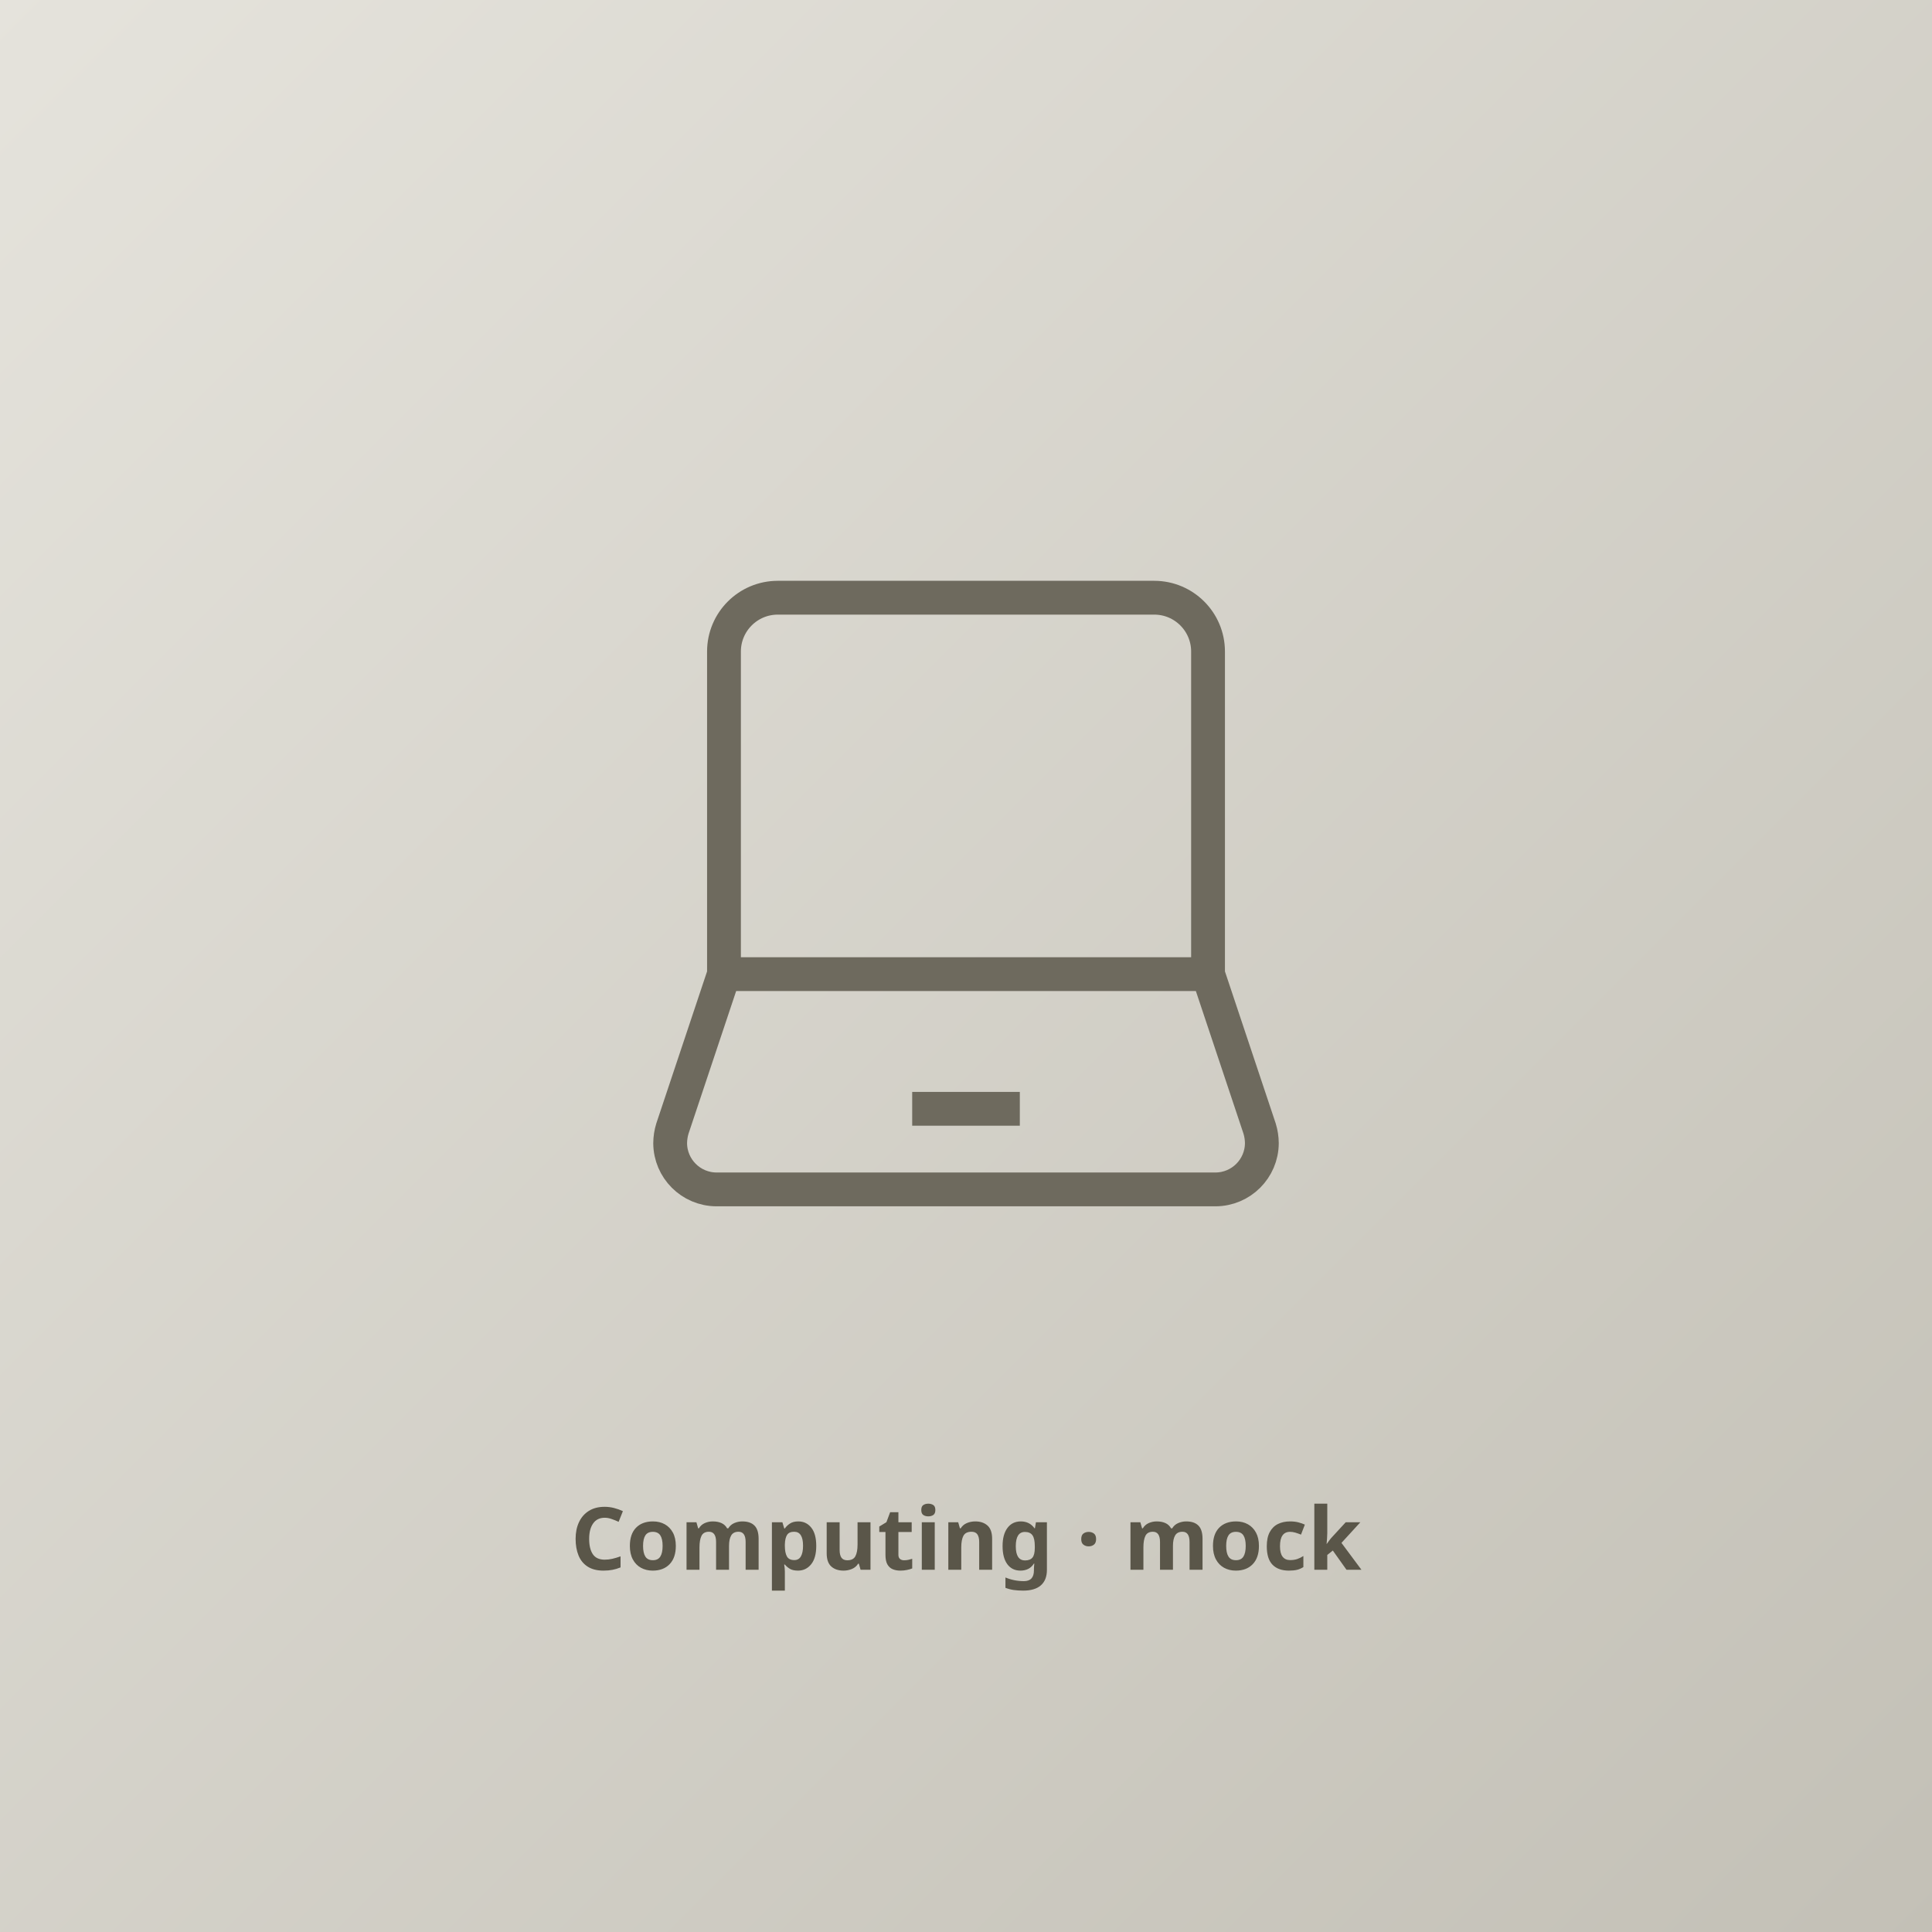
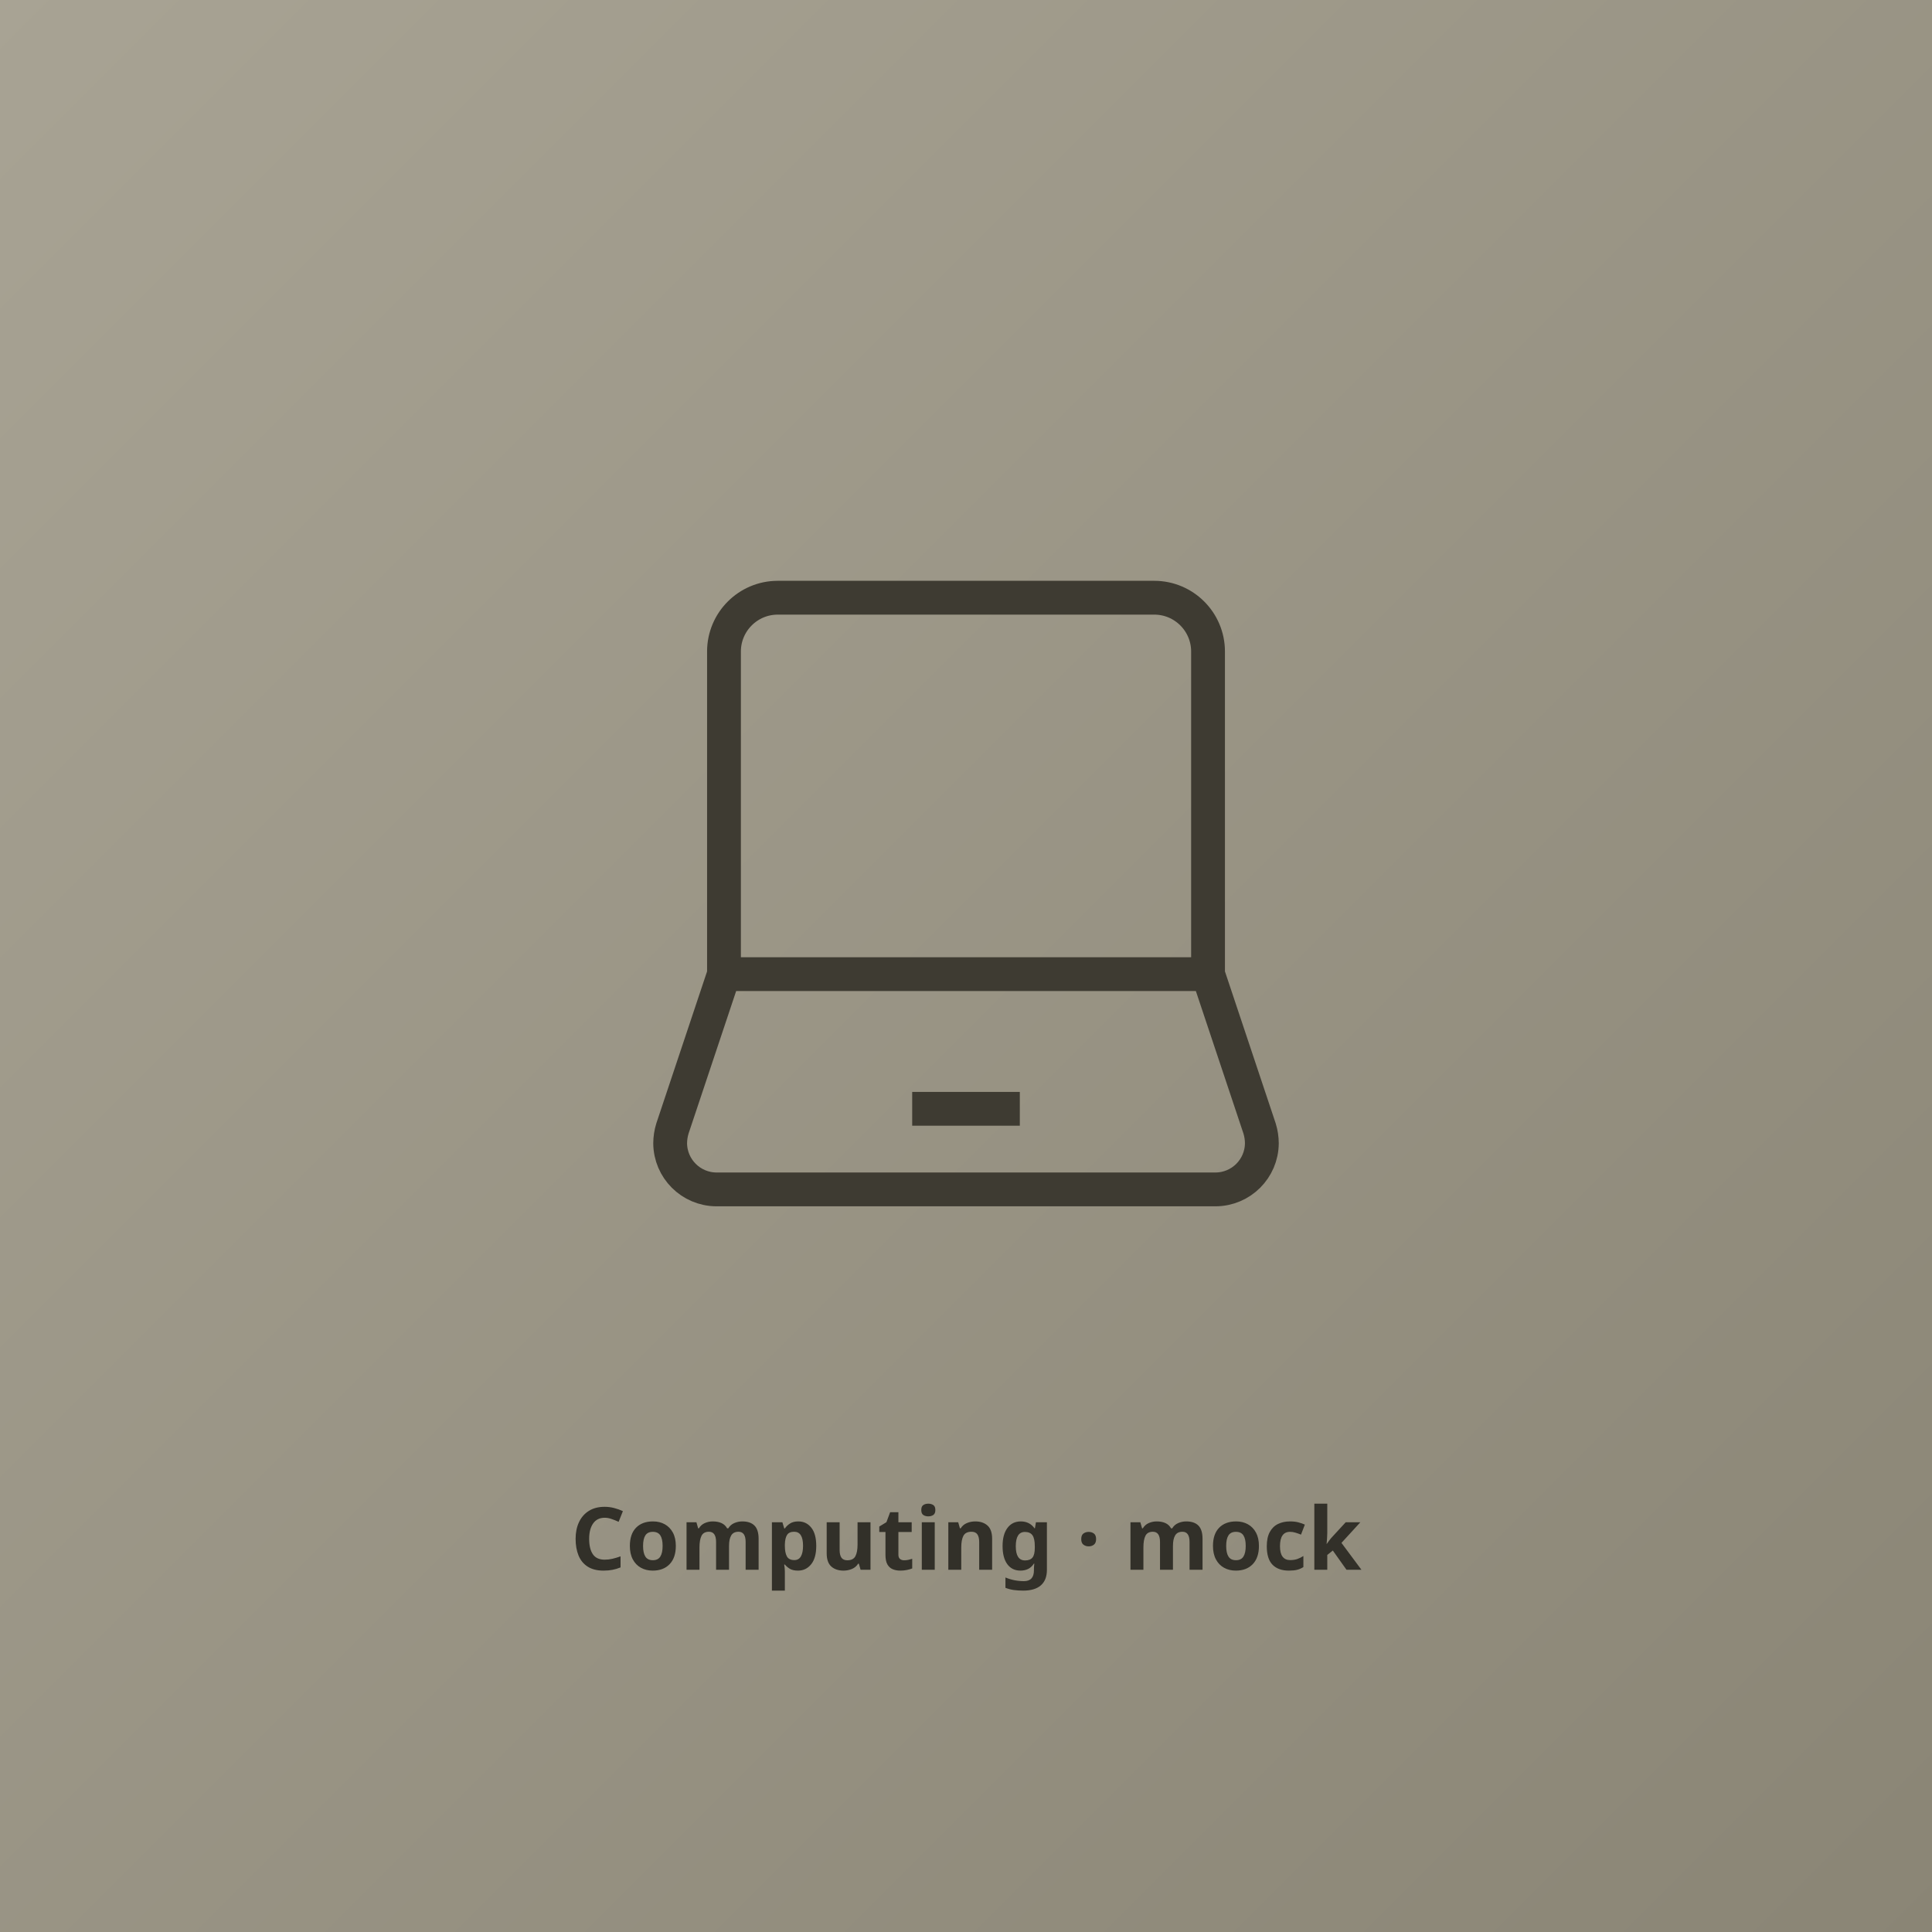
<svg xmlns="http://www.w3.org/2000/svg" width="800" height="800" viewBox="0 0 800 800">
  <defs>
    <linearGradient id="g" x1="0" y1="0" x2="1" y2="1">
-       <stop offset="0" stop-color="hsl(46 14% 88%)" />
-       <stop offset="1" stop-color="hsl(46 10% 74%)" />
+       <stop offset="0" stop-color="hsl(46 10% 62%)" />
+       <stop offset="1" stop-color="hsl(46 8% 50%)" />
    </linearGradient>
  </defs>
  <rect width="800" height="800" fill="url(#g)" />
-   <g transform="translate(260 230) scale(11.667)" fill="none" stroke="hsl(46 8% 40%)" stroke-width="1.2" stroke-miterlimit="10">
+   <g transform="translate(260 230) scale(11.667)" fill="none" stroke="hsl(46 10% 22%)" stroke-width="1.2" stroke-miterlimit="10">
    <path d="M5.32 1.5h13.36a1.91 1.91 0 0 1 1.91 1.91v11.45H3.41V3.41A1.91 1.91 0 0 1 5.32 1.5ZM20.59 14.86H3.41l-1.83 5.48a1.82 1.82 0 0 0-.08.52 1.65 1.65 0 0 0 1.64 1.64h17.72a1.65 1.65 0 0 0 1.64-1.64 1.82 1.82 0 0 0-.08-.52ZM10.09 19.64h3.82" />
  </g>
-   <text x="400" y="650" text-anchor="middle" font-family="sans-serif" font-size="36" font-weight="600" fill="hsl(46 10% 32%)">Computing · mock</text>
+   <text x="400" y="650" text-anchor="middle" font-family="sans-serif" font-size="36" font-weight="600" fill="hsl(46 10% 18%)">Computing · mock</text>
</svg>
